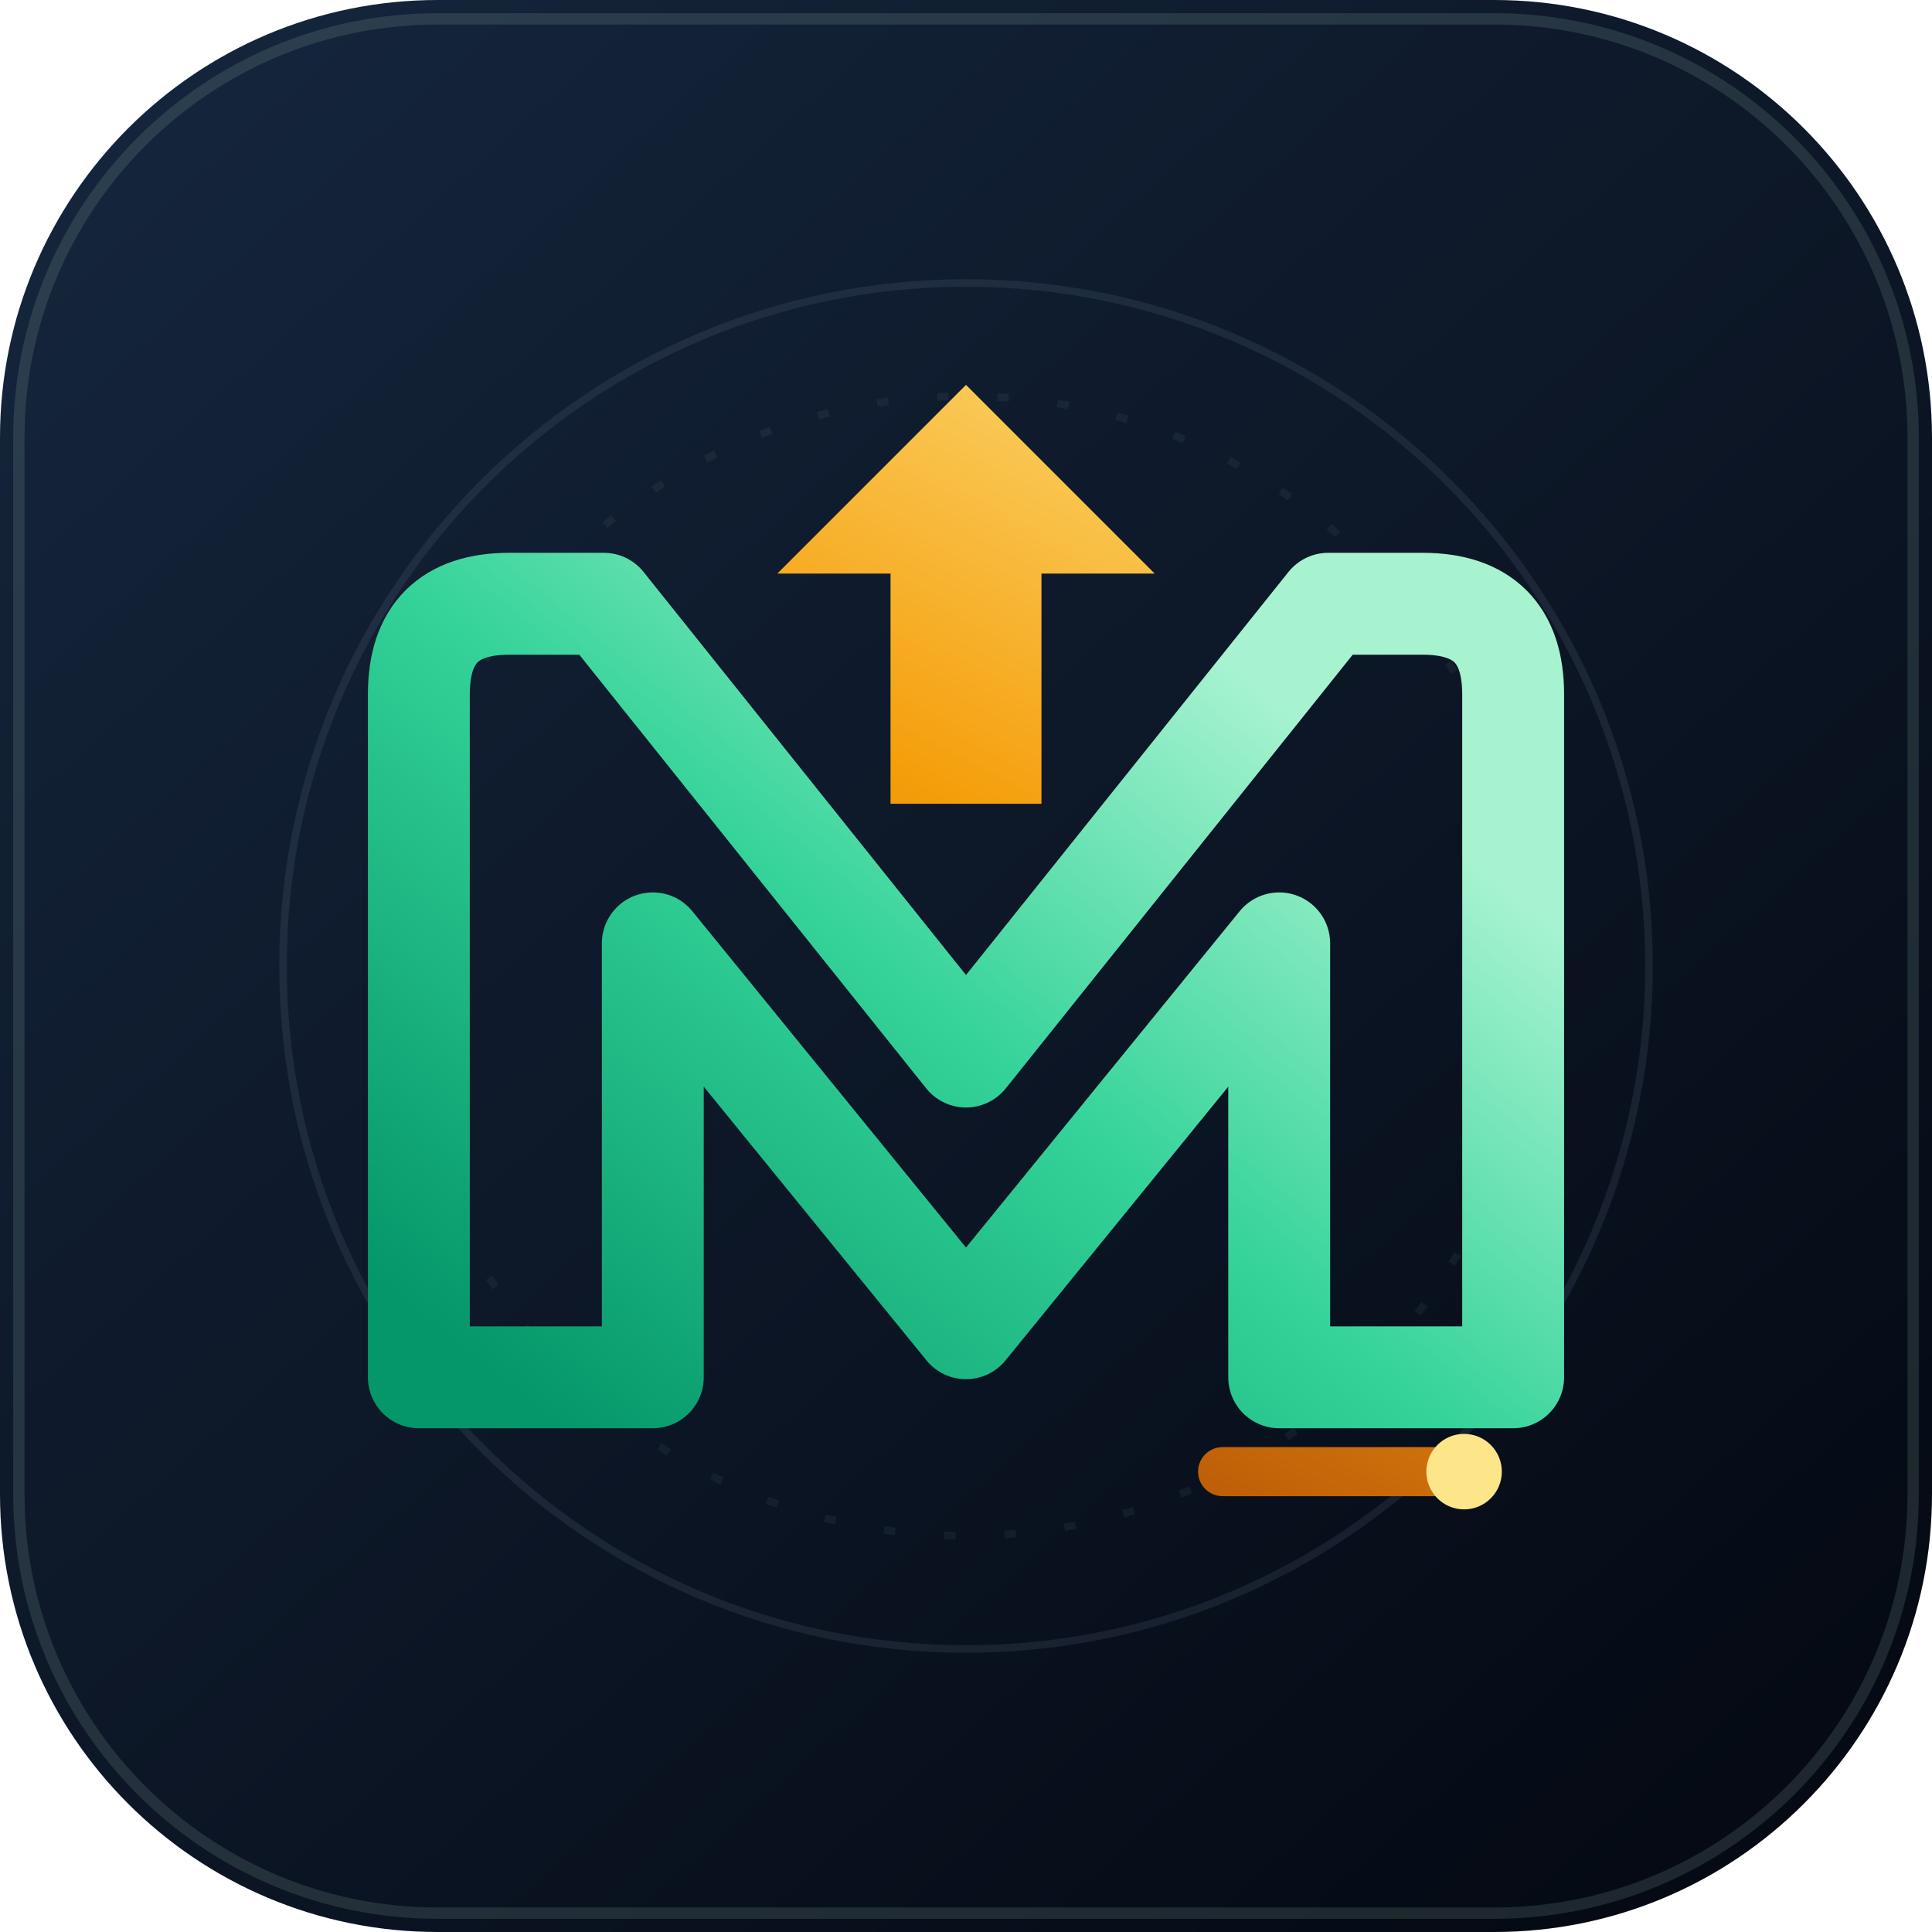
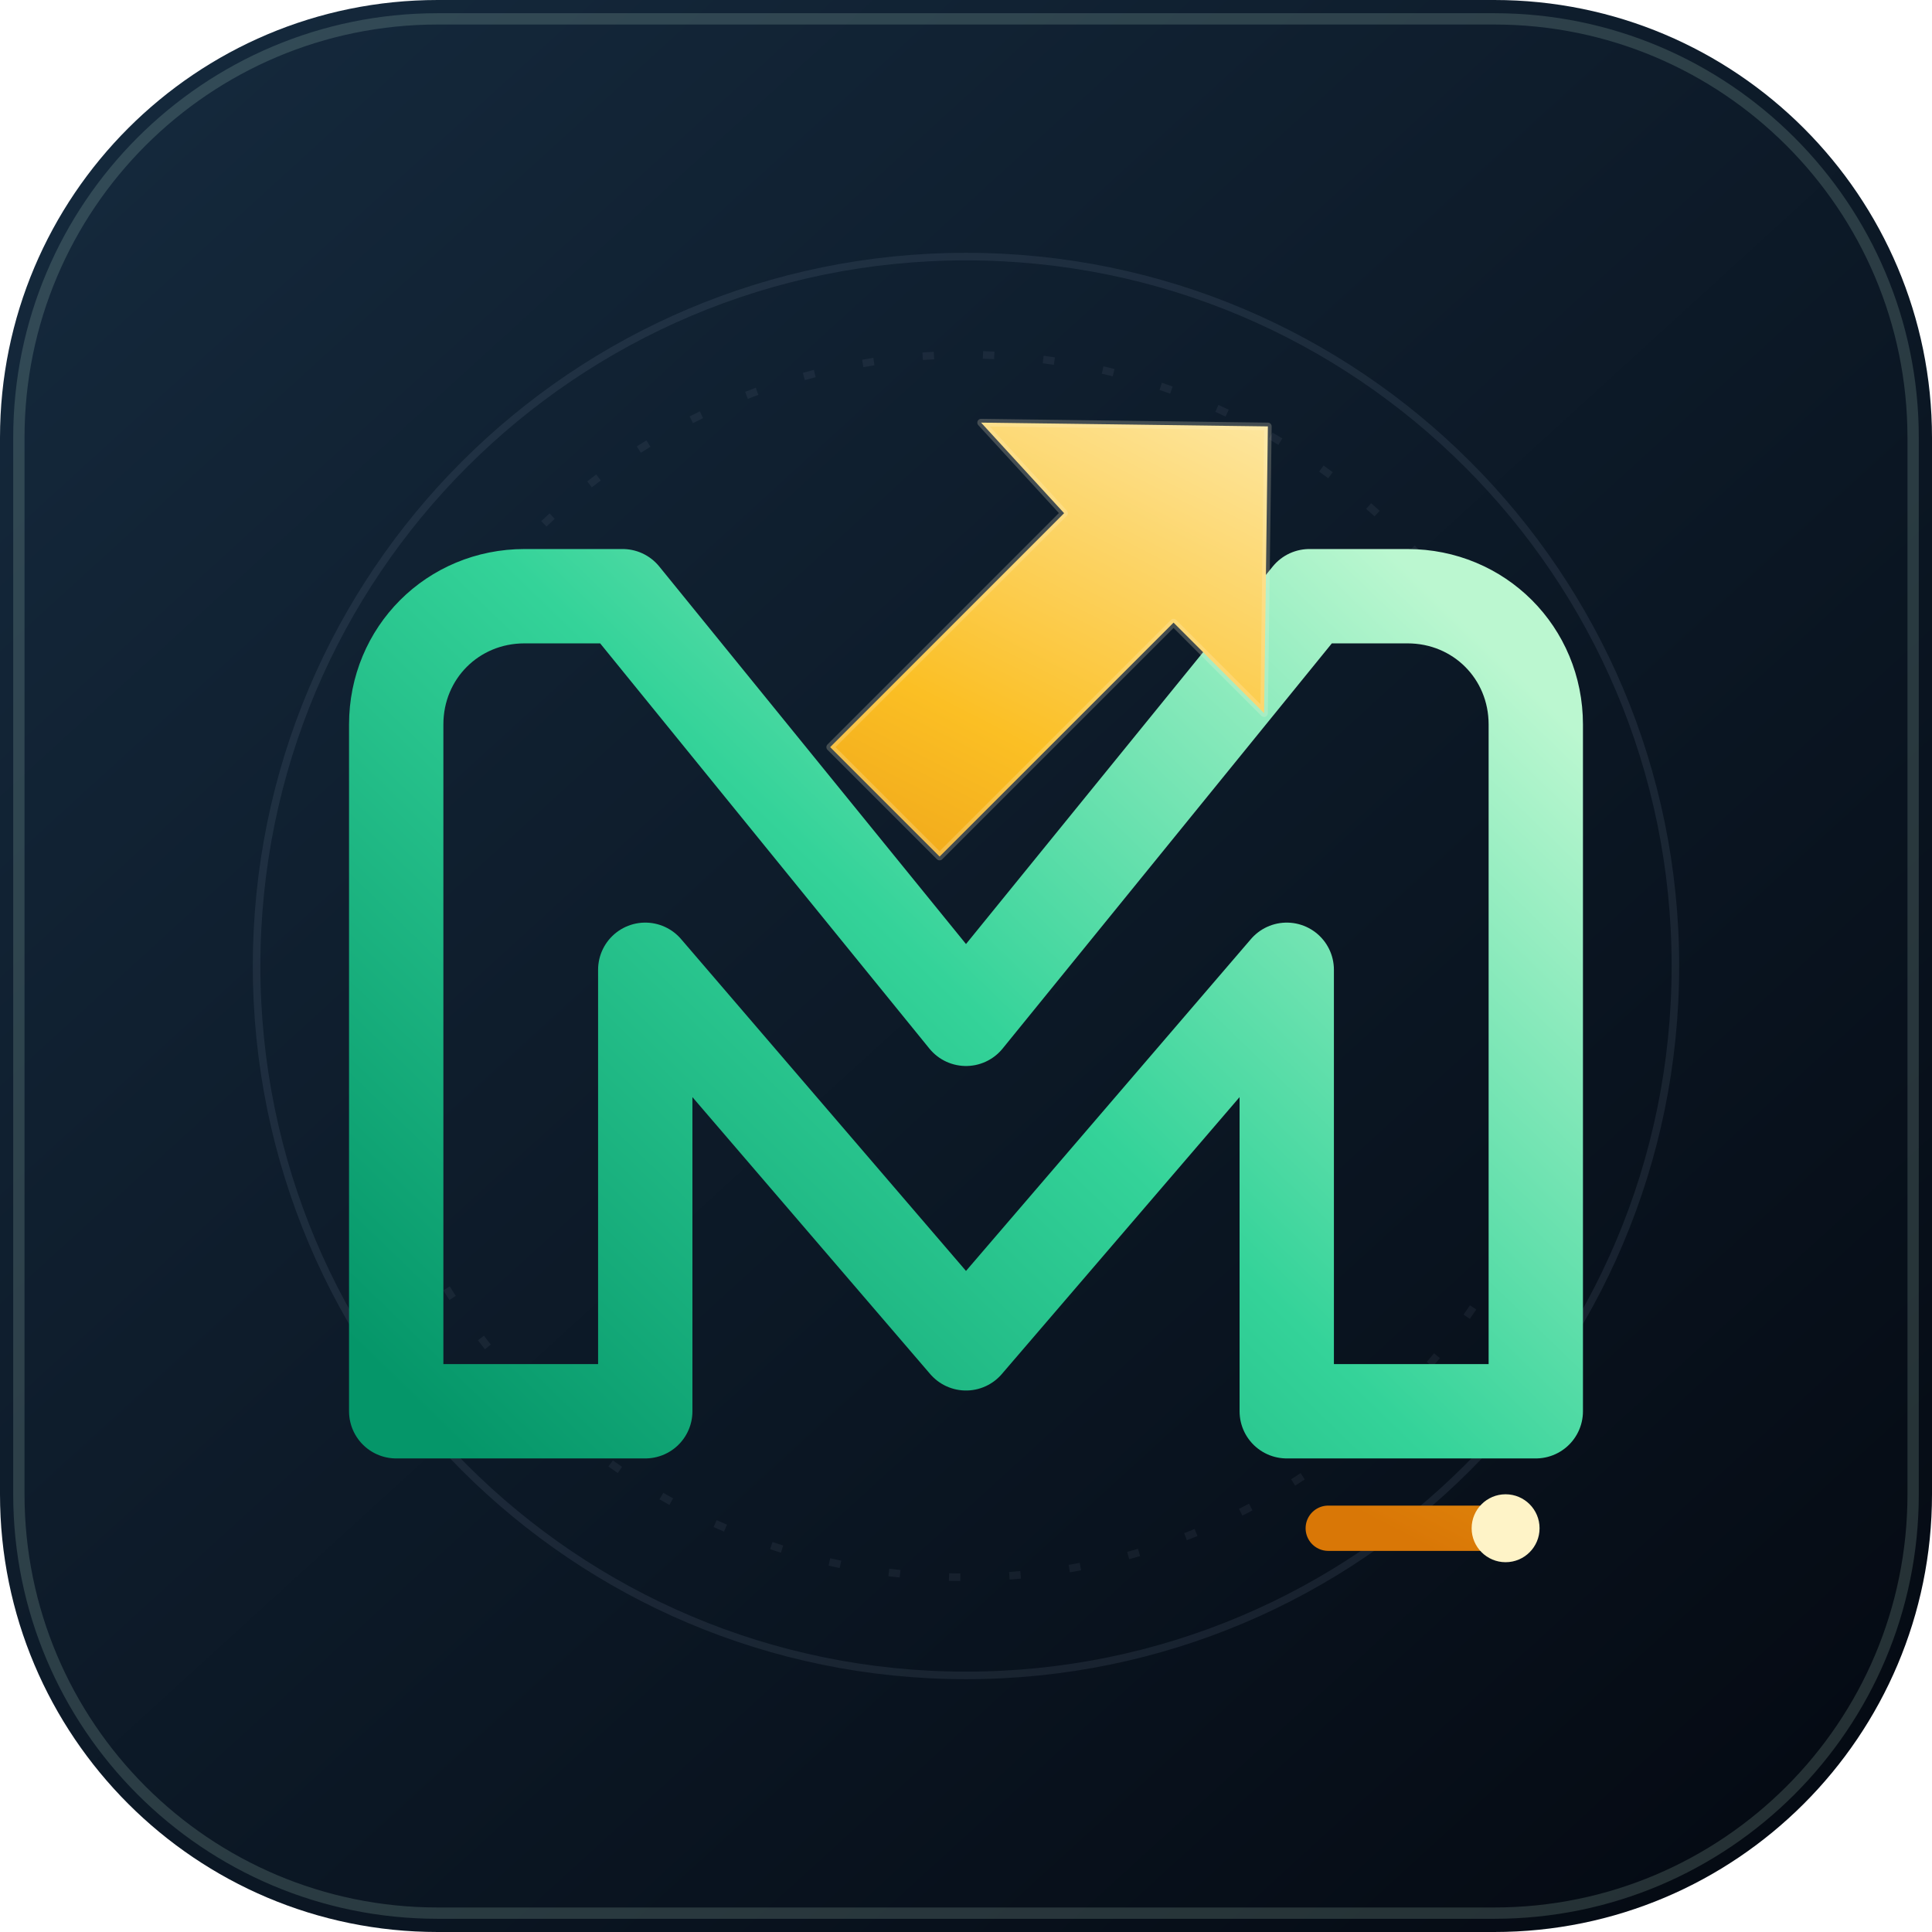
- <svg xmlns="http://www.w3.org/2000/svg" viewBox="0 0 512 512" width="512" height="512">
+ <svg xmlns="http://www.w3.org/2000/svg" viewBox="0 0 512 512" width="512" height="512" role="img" aria-labelledby="title desc">
  <defs>
-     <linearGradient id="bg" x1="54" y1="30" x2="458" y2="482" gradientUnits="userSpaceOnUse">
-       <stop stop-color="#14243A" />
-       <stop offset="1" stop-color="#050A14" />
+     <linearGradient id="bg" x1="48" y1="28" x2="464" y2="484" gradientUnits="userSpaceOnUse">
+       <stop stop-color="#14283b" />
+       <stop offset="1" stop-color="#050b14" />
    </linearGradient>
-     <linearGradient id="mint" x1="100" y1="340" x2="270" y2="130" gradientUnits="userSpaceOnUse">
+     <linearGradient id="emerald" x1="112" y1="374" x2="350" y2="128" gradientUnits="userSpaceOnUse">
      <stop stop-color="#059669" />
-       <stop offset=".55" stop-color="#34D399" />
-       <stop offset="1" stop-color="#A7F3D0" />
+       <stop offset=".52" stop-color="#34d399" />
+       <stop offset="1" stop-color="#bbf7d0" />
    </linearGradient>
-     <linearGradient id="gold" x1="260" y1="390" x2="410" y2="105" gradientUnits="userSpaceOnUse">
-       <stop stop-color="#B45309" />
-       <stop offset=".48" stop-color="#F59E0B" />
-       <stop offset="1" stop-color="#FDE68A" />
+     <linearGradient id="gold" x1="280" y1="360" x2="408" y2="110" gradientUnits="userSpaceOnUse">
+       <stop stop-color="#d97706" />
+       <stop offset=".5" stop-color="#fbbf24" />
+       <stop offset="1" stop-color="#fef3c7" />
    </linearGradient>
-     <filter id="shadow" x="45" y="45" width="422" height="422" color-interpolation-filters="sRGB">
-       <feGaussianBlur stdDeviation="13" />
+     <filter id="glow" x="65" y="80" width="390" height="370" color-interpolation-filters="sRGB">
+       <feGaussianBlur stdDeviation="15" />
    </filter>
  </defs>
  <rect width="512" height="512" rx="116" fill="url(#bg)" />
-   <rect x="5" y="5" width="502" height="502" rx="111" fill="none" stroke="#D1FAE5" stroke-opacity=".12" stroke-width="3" />
-   <circle cx="256" cy="256" r="181" fill="none" stroke="#94A3B8" stroke-opacity=".12" stroke-width="2" />
-   <circle cx="256" cy="256" r="151" fill="none" stroke="#94A3B8" stroke-opacity=".08" stroke-width="2" stroke-dasharray="3 13" />
-   <path d="M111 365 111 184Q111 160 135 160H160L256 280 352 160H377Q401 160 401 184V365H339V250L256 352 173 250V365Z" fill="#10B981" opacity=".16" filter="url(#shadow)" />
-   <path d="M111 365V184Q111 160 135 160H160L256 280 352 160H377Q401 160 401 184V365H339V250L256 352 173 250V365Z" fill="none" stroke="url(#mint)" stroke-width="27" stroke-linecap="round" stroke-linejoin="round" />
-   <path d="M256 102 306 152H276V213H236V152H206Z" fill="url(#gold)" />
-   <path d="M324 390H388" stroke="url(#gold)" stroke-width="13" stroke-linecap="round" />
-   <circle cx="388" cy="390" r="10" fill="#FDE68A" />
+   <rect x="5" y="5" width="502" height="502" rx="111" fill="none" stroke="#d1fae5" stroke-opacity=".16" stroke-width="3" />
+   <circle cx="256" cy="256" r="188" fill="none" stroke="#94a3b8" stroke-opacity=".12" stroke-width="2" />
+   <circle cx="256" cy="256" r="162" fill="none" stroke="#94a3b8" stroke-opacity=".09" stroke-width="2" stroke-dasharray="3 13" />
+   <path d="M105 374V192c0-19 15-34 34-34h26l91 112 91-112h26c19 0 34 15 34 34v182h-66V257l-85 99-85-99v117z" fill="#10b981" opacity=".22" filter="url(#glow)" />
+   <path d="M105 374V192c0-19 15-34 34-34h26l91 112 91-112h26c19 0 34 15 34 34v182h-66V257l-85 99-85-99v117z" fill="none" stroke="url(#emerald)" stroke-width="25" stroke-linecap="round" stroke-linejoin="round" />
+   <path d="M260 112l76 1-1 76-24-24-62 62-29-29 62-62z" fill="url(#gold)" stroke="#fff7d6" stroke-opacity=".22" stroke-width="2" stroke-linejoin="round" />
+   <path d="M352 405h47" stroke="url(#gold)" stroke-width="12" stroke-linecap="round" />
+   <circle cx="399" cy="405" r="9" fill="#fef3c7" />
</svg>
